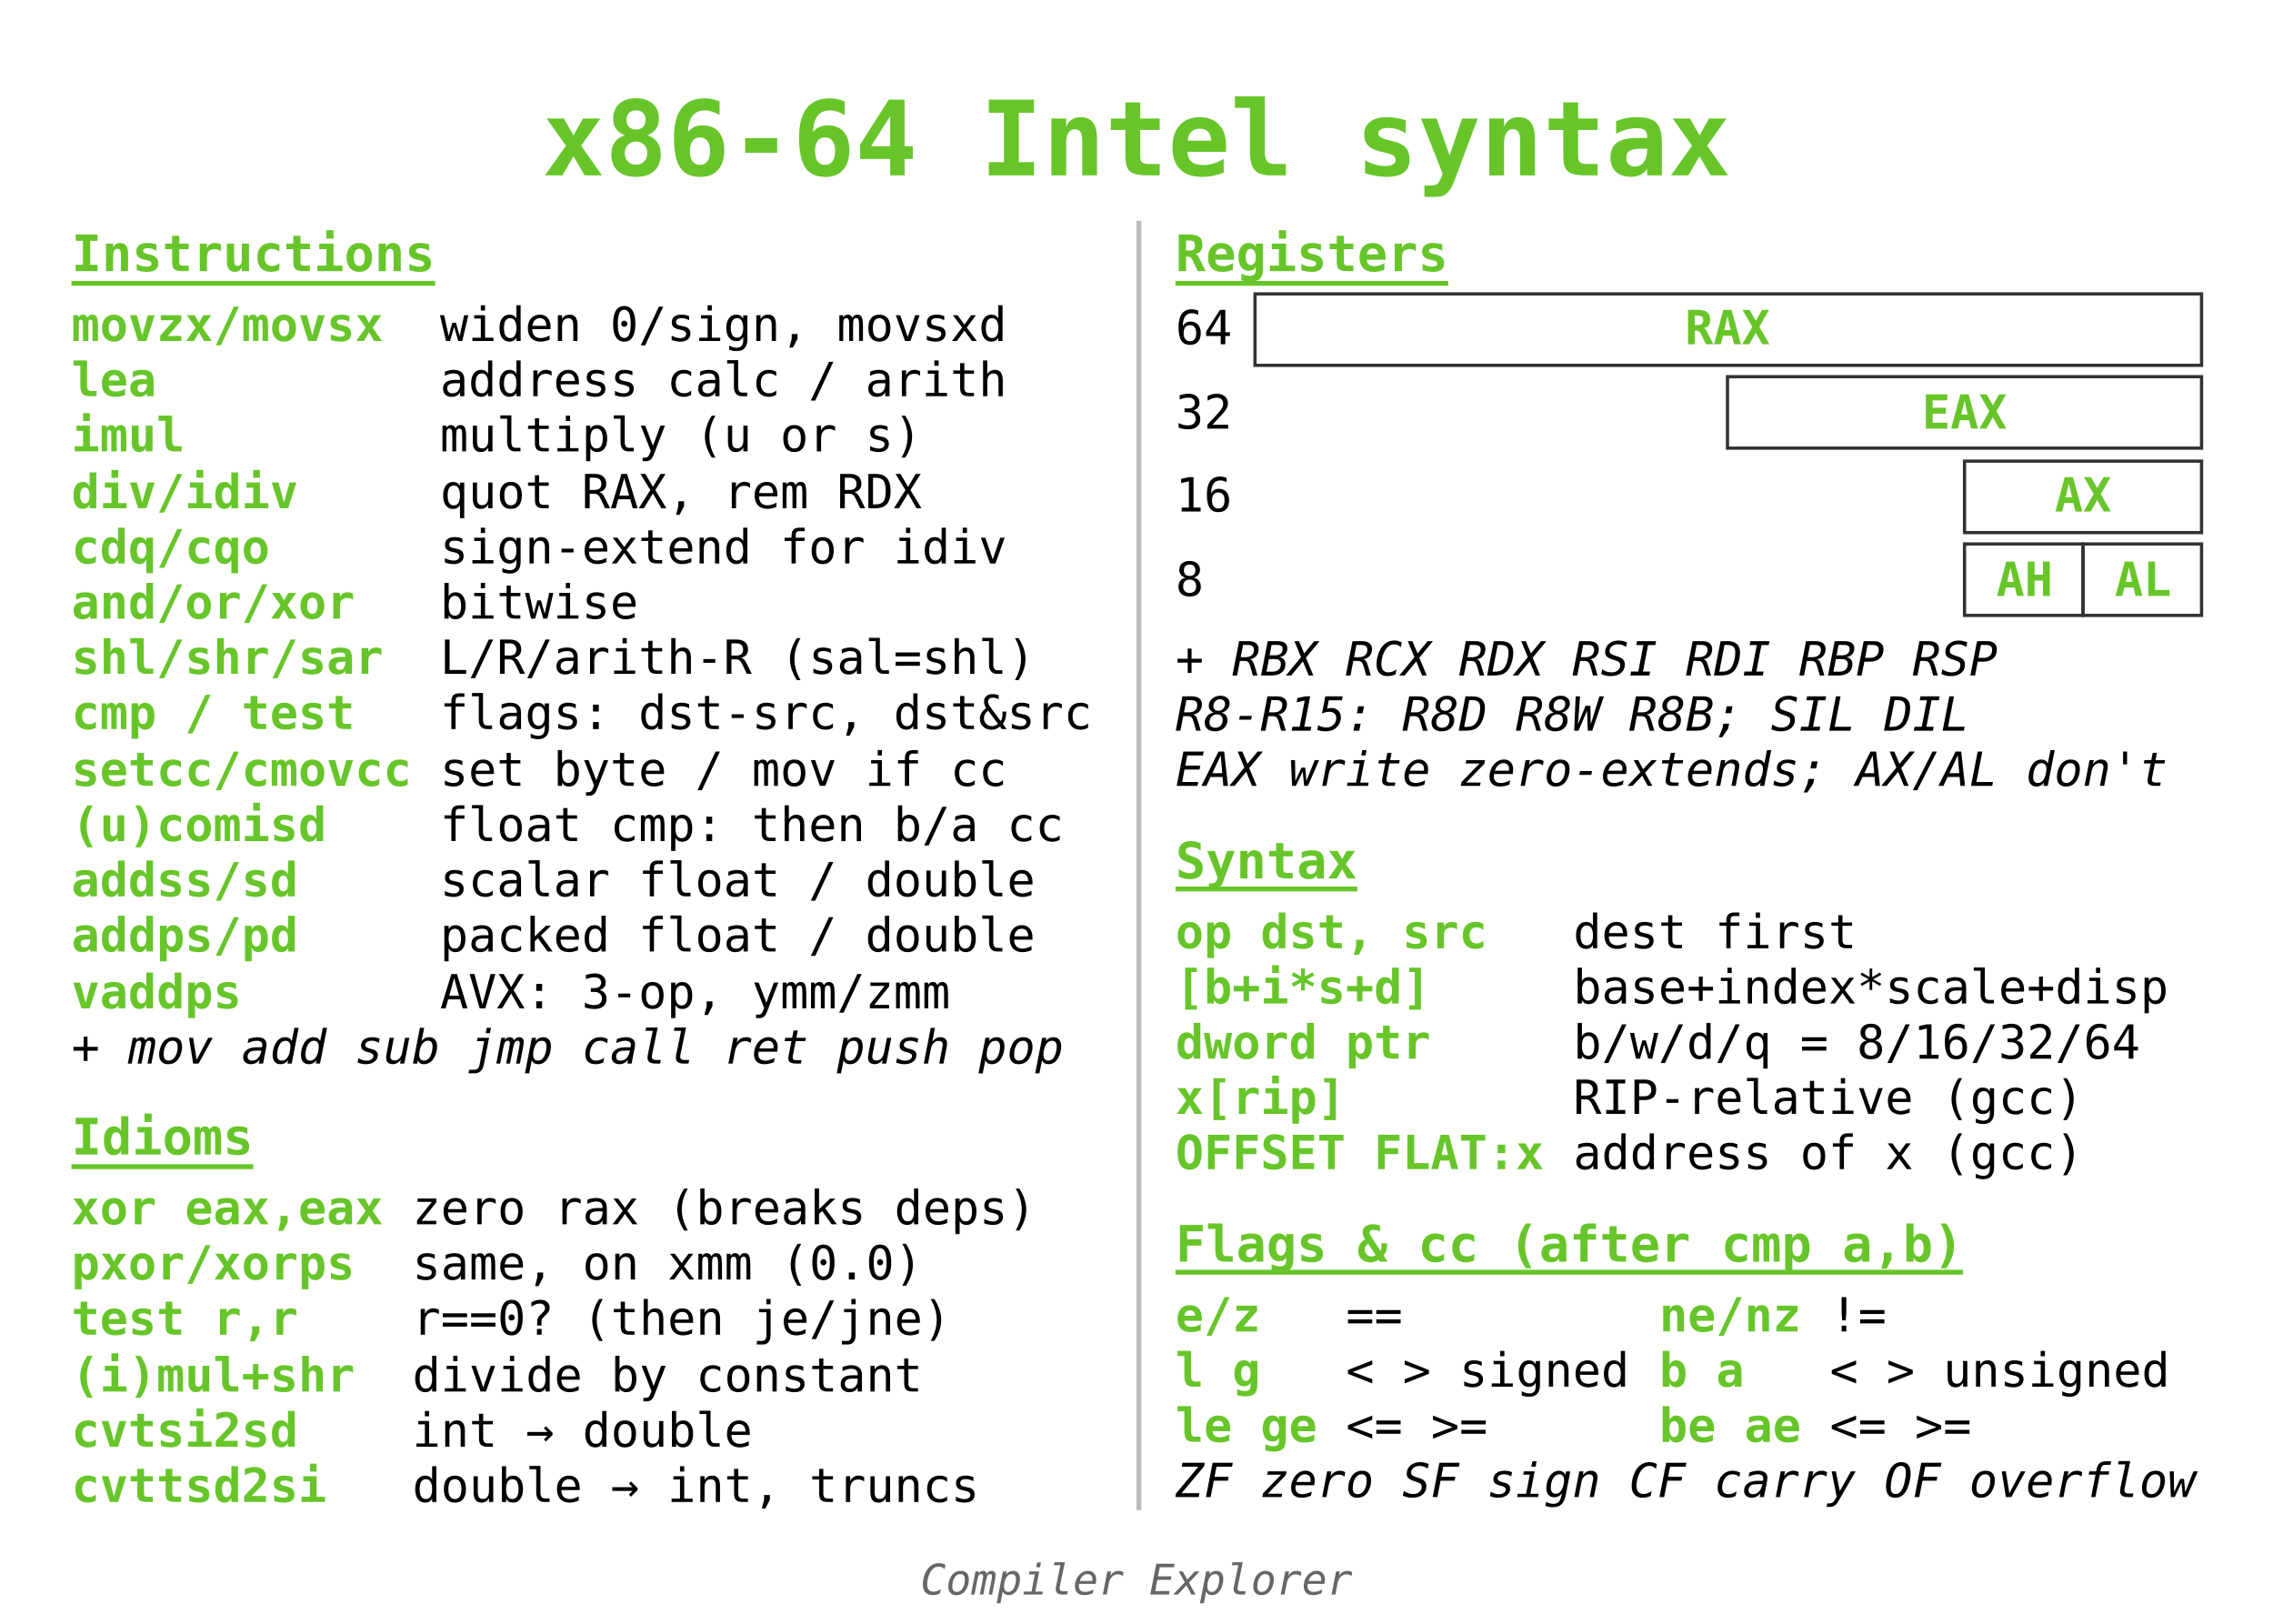
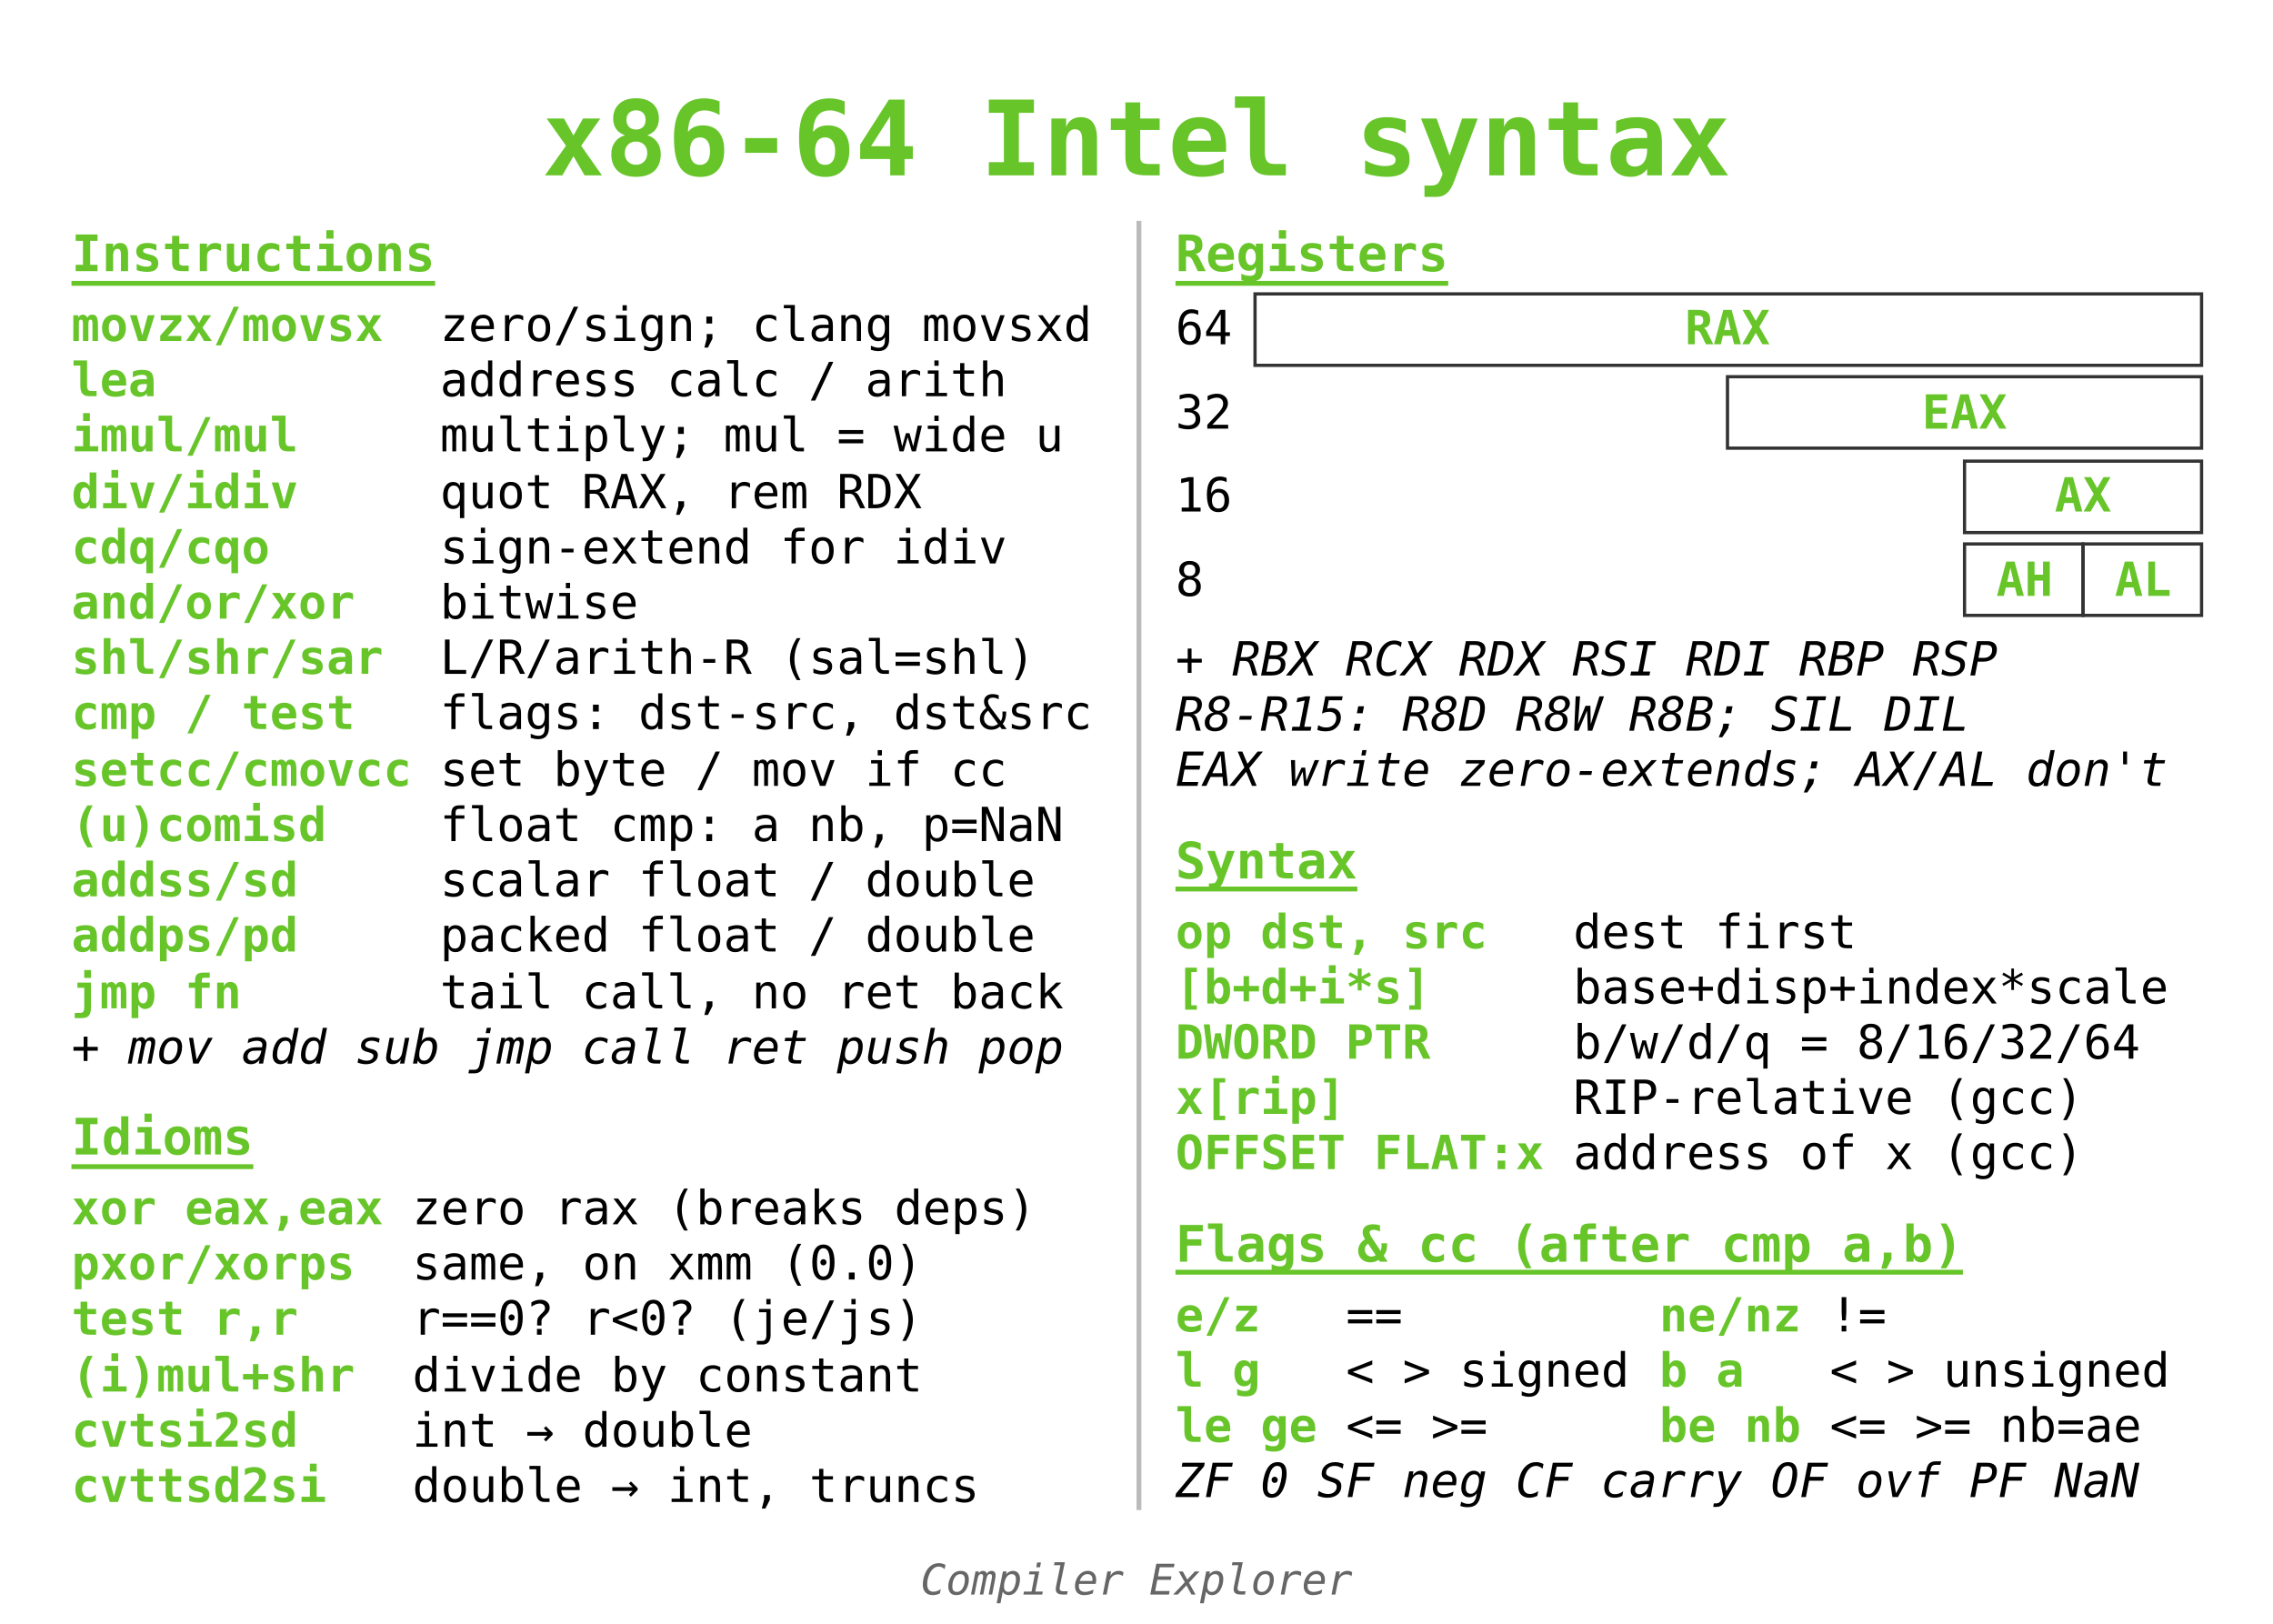
<svg xmlns="http://www.w3.org/2000/svg" width="1400" height="1000">
  <rect width="1400" height="1000" fill="transparent" />
  <text x="700" y="108" font-family="DejaVu Sans Mono" font-size="64" font-weight="bold" fill="#67c52a" text-anchor="middle">x86-64  Intel syntax</text>
  <text x="44" y="167" font-family="DejaVu Sans Mono" font-size="31" font-weight="bold" fill="#67c52a">Instructions</text>
  <rect x="44" y="173" width="224" height="3" fill="#67c52a" />
  <text x="44" y="210" font-family="DejaVu Sans Mono" font-size="29" font-weight="bold" fill="#67c52a">movzx/movsx</text>
-   <text x="271" y="210" font-family="DejaVu Sans Mono" font-size="29" font-weight="normal" fill="#000000">widen 0/sign, movsxd</text>
+   <text x="271" y="210" font-family="DejaVu Sans Mono" font-size="29" font-weight="normal" fill="#000000">zero/sign; clang movsxd</text>
  <text x="44" y="244" font-family="DejaVu Sans Mono" font-size="29" font-weight="bold" fill="#67c52a">lea</text>
  <text x="271" y="244" font-family="DejaVu Sans Mono" font-size="29" font-weight="normal" fill="#000000">address calc / arith</text>
-   <text x="44" y="278" font-family="DejaVu Sans Mono" font-size="29" font-weight="bold" fill="#67c52a">imul</text>
-   <text x="271" y="278" font-family="DejaVu Sans Mono" font-size="29" font-weight="normal" fill="#000000">multiply (u or s)</text>
+   <text x="44" y="278" font-family="DejaVu Sans Mono" font-size="29" font-weight="bold" fill="#67c52a">imul/mul</text>
+   <text x="271" y="278" font-family="DejaVu Sans Mono" font-size="29" font-weight="normal" fill="#000000">multiply; mul = wide u</text>
  <text x="44" y="313" font-family="DejaVu Sans Mono" font-size="29" font-weight="bold" fill="#67c52a">div/idiv</text>
  <text x="271" y="313" font-family="DejaVu Sans Mono" font-size="29" font-weight="normal" fill="#000000">quot RAX, rem RDX</text>
  <text x="44" y="347" font-family="DejaVu Sans Mono" font-size="29" font-weight="bold" fill="#67c52a">cdq/cqo</text>
  <text x="271" y="347" font-family="DejaVu Sans Mono" font-size="29" font-weight="normal" fill="#000000">sign-extend for idiv</text>
  <text x="44" y="381" font-family="DejaVu Sans Mono" font-size="29" font-weight="bold" fill="#67c52a">and/or/xor</text>
  <text x="271" y="381" font-family="DejaVu Sans Mono" font-size="29" font-weight="normal" fill="#000000">bitwise</text>
  <text x="44" y="415" font-family="DejaVu Sans Mono" font-size="29" font-weight="bold" fill="#67c52a">shl/shr/sar</text>
  <text x="271" y="415" font-family="DejaVu Sans Mono" font-size="29" font-weight="normal" fill="#000000">L/R/arith-R (sal=shl)</text>
  <text x="44" y="449" font-family="DejaVu Sans Mono" font-size="29" font-weight="bold" fill="#67c52a">cmp / test</text>
  <text x="271" y="449" font-family="DejaVu Sans Mono" font-size="29" font-weight="normal" fill="#000000">flags: dst-src, dst&amp;src</text>
  <text x="44" y="484" font-family="DejaVu Sans Mono" font-size="29" font-weight="bold" fill="#67c52a">setcc/cmovcc</text>
  <text x="271" y="484" font-family="DejaVu Sans Mono" font-size="29" font-weight="normal" fill="#000000">set byte / mov if cc</text>
  <text x="44" y="518" font-family="DejaVu Sans Mono" font-size="29" font-weight="bold" fill="#67c52a">(u)comisd</text>
-   <text x="271" y="518" font-family="DejaVu Sans Mono" font-size="29" font-weight="normal" fill="#000000">float cmp: then b/a cc</text>
+   <text x="271" y="518" font-family="DejaVu Sans Mono" font-size="29" font-weight="normal" fill="#000000">float cmp: a nb, p=NaN</text>
  <text x="44" y="552" font-family="DejaVu Sans Mono" font-size="29" font-weight="bold" fill="#67c52a">addss/sd</text>
  <text x="271" y="552" font-family="DejaVu Sans Mono" font-size="29" font-weight="normal" fill="#000000">scalar float / double</text>
  <text x="44" y="586" font-family="DejaVu Sans Mono" font-size="29" font-weight="bold" fill="#67c52a">addps/pd</text>
  <text x="271" y="586" font-family="DejaVu Sans Mono" font-size="29" font-weight="normal" fill="#000000">packed float / double</text>
-   <text x="44" y="621" font-family="DejaVu Sans Mono" font-size="29" font-weight="bold" fill="#67c52a">vaddps</text>
-   <text x="271" y="621" font-family="DejaVu Sans Mono" font-size="29" font-weight="normal" fill="#000000">AVX: 3-op, ymm/zmm</text>
+   <text x="44" y="621" font-family="DejaVu Sans Mono" font-size="29" font-weight="bold" fill="#67c52a">jmp fn</text>
+   <text x="271" y="621" font-family="DejaVu Sans Mono" font-size="29" font-weight="normal" fill="#000000">tail call, no ret back</text>
  <text x="44" y="655" font-family="DejaVu Sans Mono" font-size="29" fill="#000000" font-style="italic">+ mov add sub jmp call ret push pop</text>
  <text x="44" y="711" font-family="DejaVu Sans Mono" font-size="31" font-weight="bold" fill="#67c52a">Idioms</text>
  <rect x="44" y="717" width="112" height="3" fill="#67c52a" />
  <text x="44" y="754" font-family="DejaVu Sans Mono" font-size="29" font-weight="bold" fill="#67c52a">xor eax,eax</text>
  <text x="254" y="754" font-family="DejaVu Sans Mono" font-size="29" font-weight="normal" fill="#000000">zero rax (breaks deps)</text>
  <text x="44" y="788" font-family="DejaVu Sans Mono" font-size="29" font-weight="bold" fill="#67c52a">pxor/xorps</text>
  <text x="254" y="788" font-family="DejaVu Sans Mono" font-size="29" font-weight="normal" fill="#000000">same, on xmm (0.0)</text>
  <text x="44" y="822" font-family="DejaVu Sans Mono" font-size="29" font-weight="bold" fill="#67c52a">test r,r</text>
-   <text x="254" y="822" font-family="DejaVu Sans Mono" font-size="29" font-weight="normal" fill="#000000">r==0? (then je/jne)</text>
+   <text x="254" y="822" font-family="DejaVu Sans Mono" font-size="29" font-weight="normal" fill="#000000">r==0? r&lt;0? (je/js)</text>
  <text x="44" y="857" font-family="DejaVu Sans Mono" font-size="29" font-weight="bold" fill="#67c52a">(i)mul+shr</text>
  <text x="254" y="857" font-family="DejaVu Sans Mono" font-size="29" font-weight="normal" fill="#000000">divide by constant</text>
  <text x="44" y="891" font-family="DejaVu Sans Mono" font-size="29" font-weight="bold" fill="#67c52a">cvtsi2sd</text>
  <text x="254" y="891" font-family="DejaVu Sans Mono" font-size="29" font-weight="normal" fill="#000000">int → double</text>
  <text x="44" y="925" font-family="DejaVu Sans Mono" font-size="29" font-weight="bold" fill="#67c52a">cvttsd2si</text>
  <text x="254" y="925" font-family="DejaVu Sans Mono" font-size="29" font-weight="normal" fill="#000000">double → int, truncs</text>
  <text x="724" y="167" font-family="DejaVu Sans Mono" font-size="31" font-weight="bold" fill="#67c52a">Registers</text>
  <rect x="724" y="173" width="168" height="3" fill="#67c52a" />
  <text x="724" y="212" font-family="DejaVu Sans Mono" font-size="29" fill="#000000">64</text>
  <rect x="773" y="181" width="583" height="44" fill="none" stroke="#333333" stroke-width="2" />
  <text x="1064" y="212" font-family="DejaVu Sans Mono" font-size="29" font-weight="bold" fill="#67c52a" text-anchor="middle">RAX</text>
  <text x="724" y="264" font-family="DejaVu Sans Mono" font-size="29" fill="#000000">32</text>
  <rect x="1064" y="232" width="292" height="44" fill="none" stroke="#333333" stroke-width="2" />
  <text x="1210" y="264" font-family="DejaVu Sans Mono" font-size="29" font-weight="bold" fill="#67c52a" text-anchor="middle">EAX</text>
  <text x="724" y="315" font-family="DejaVu Sans Mono" font-size="29" fill="#000000">16</text>
  <rect x="1210" y="284" width="146" height="44" fill="none" stroke="#333333" stroke-width="2" />
  <text x="1283" y="315" font-family="DejaVu Sans Mono" font-size="29" font-weight="bold" fill="#67c52a" text-anchor="middle">AX</text>
  <text x="724" y="367" font-family="DejaVu Sans Mono" font-size="29" fill="#000000">8</text>
  <rect x="1210" y="335" width="73" height="44" fill="none" stroke="#333333" stroke-width="2" />
  <text x="1247" y="367" font-family="DejaVu Sans Mono" font-size="29" font-weight="bold" fill="#67c52a" text-anchor="middle">AH</text>
  <rect x="1283" y="335" width="73" height="44" fill="none" stroke="#333333" stroke-width="2" />
  <text x="1320" y="367" font-family="DejaVu Sans Mono" font-size="29" font-weight="bold" fill="#67c52a" text-anchor="middle">AL</text>
  <text x="724" y="416" font-family="DejaVu Sans Mono" font-size="29" fill="#000000" font-style="italic">+ RBX RCX RDX RSI RDI RBP RSP</text>
  <text x="724" y="450" font-family="DejaVu Sans Mono" font-size="29" fill="#000000" font-style="italic">R8-R15: R8D R8W R8B; SIL DIL</text>
  <text x="724" y="484" font-family="DejaVu Sans Mono" font-size="29" fill="#000000" font-style="italic">EAX write zero-extends; AX/AL don't</text>
  <text x="724" y="541" font-family="DejaVu Sans Mono" font-size="31" font-weight="bold" fill="#67c52a">Syntax</text>
  <rect x="724" y="546" width="112" height="3" fill="#67c52a" />
  <text x="724" y="584" font-family="DejaVu Sans Mono" font-size="29" font-weight="bold" fill="#67c52a">op dst, src</text>
  <text x="969" y="584" font-family="DejaVu Sans Mono" font-size="29" font-weight="normal" fill="#000000">dest first</text>
-   <text x="724" y="618" font-family="DejaVu Sans Mono" font-size="29" font-weight="bold" fill="#67c52a">[b+i*s+d]</text>
-   <text x="969" y="618" font-family="DejaVu Sans Mono" font-size="29" font-weight="normal" fill="#000000">base+index*scale+disp</text>
-   <text x="724" y="652" font-family="DejaVu Sans Mono" font-size="29" font-weight="bold" fill="#67c52a">dword ptr</text>
+   <text x="724" y="618" font-family="DejaVu Sans Mono" font-size="29" font-weight="bold" fill="#67c52a">[b+d+i*s]</text>
+   <text x="969" y="618" font-family="DejaVu Sans Mono" font-size="29" font-weight="normal" fill="#000000">base+disp+index*scale</text>
+   <text x="724" y="652" font-family="DejaVu Sans Mono" font-size="29" font-weight="bold" fill="#67c52a">DWORD PTR</text>
  <text x="969" y="652" font-family="DejaVu Sans Mono" font-size="29" font-weight="normal" fill="#000000">b/w/d/q = 8/16/32/64</text>
  <text x="724" y="686" font-family="DejaVu Sans Mono" font-size="29" font-weight="bold" fill="#67c52a">x[rip]</text>
  <text x="969" y="686" font-family="DejaVu Sans Mono" font-size="29" font-weight="normal" fill="#000000">RIP-relative (gcc)</text>
  <text x="724" y="720" font-family="DejaVu Sans Mono" font-size="29" font-weight="bold" fill="#67c52a">OFFSET FLAT:x</text>
  <text x="969" y="720" font-family="DejaVu Sans Mono" font-size="29" font-weight="normal" fill="#000000">address of x (gcc)</text>
  <text x="724" y="777" font-family="DejaVu Sans Mono" font-size="31" font-weight="bold" fill="#67c52a">Flags &amp; cc (after cmp a,b)</text>
  <rect x="724" y="782" width="485" height="3" fill="#67c52a" />
  <text x="724" y="820" font-family="DejaVu Sans Mono" font-size="29" font-weight="bold" fill="#67c52a">e/z</text>
  <text x="829" y="820" font-family="DejaVu Sans Mono" font-size="29" font-weight="normal" fill="#000000">==</text>
  <text x="1022" y="820" font-family="DejaVu Sans Mono" font-size="29" font-weight="bold" fill="#67c52a">ne/nz</text>
  <text x="1127" y="820" font-family="DejaVu Sans Mono" font-size="29" font-weight="normal" fill="#000000">!=</text>
  <text x="724" y="854" font-family="DejaVu Sans Mono" font-size="29" font-weight="bold" fill="#67c52a">l  g</text>
  <text x="829" y="854" font-family="DejaVu Sans Mono" font-size="29" font-weight="normal" fill="#000000">&lt; &gt; signed</text>
  <text x="1022" y="854" font-family="DejaVu Sans Mono" font-size="29" font-weight="bold" fill="#67c52a">b  a</text>
  <text x="1127" y="854" font-family="DejaVu Sans Mono" font-size="29" font-weight="normal" fill="#000000">&lt; &gt; unsigned</text>
  <text x="724" y="888" font-family="DejaVu Sans Mono" font-size="29" font-weight="bold" fill="#67c52a">le ge</text>
  <text x="829" y="888" font-family="DejaVu Sans Mono" font-size="29" font-weight="normal" fill="#000000">&lt;= &gt;=</text>
-   <text x="1022" y="888" font-family="DejaVu Sans Mono" font-size="29" font-weight="bold" fill="#67c52a">be ae</text>
-   <text x="1127" y="888" font-family="DejaVu Sans Mono" font-size="29" font-weight="normal" fill="#000000">&lt;= &gt;=</text>
-   <text x="724" y="922" font-family="DejaVu Sans Mono" font-size="29" fill="#000000" font-style="italic">ZF zero SF sign CF carry OF overflow</text>
+   <text x="1022" y="888" font-family="DejaVu Sans Mono" font-size="29" font-weight="bold" fill="#67c52a">be nb</text>
+   <text x="1127" y="888" font-family="DejaVu Sans Mono" font-size="29" font-weight="normal" fill="#000000">&lt;= &gt;= nb=ae</text>
+   <text x="724" y="922" font-family="DejaVu Sans Mono" font-size="29" fill="#000000" font-style="italic">ZF 0 SF neg CF carry OF ovf PF NaN</text>
  <rect x="700" y="136" width="3" height="794" fill="#bbbbbb" />
  <text x="700" y="982" font-family="DejaVu Sans Mono" font-size="26" fill="#000000" opacity="0.6" font-style="italic" text-anchor="middle">Compiler Explorer</text>
</svg>
